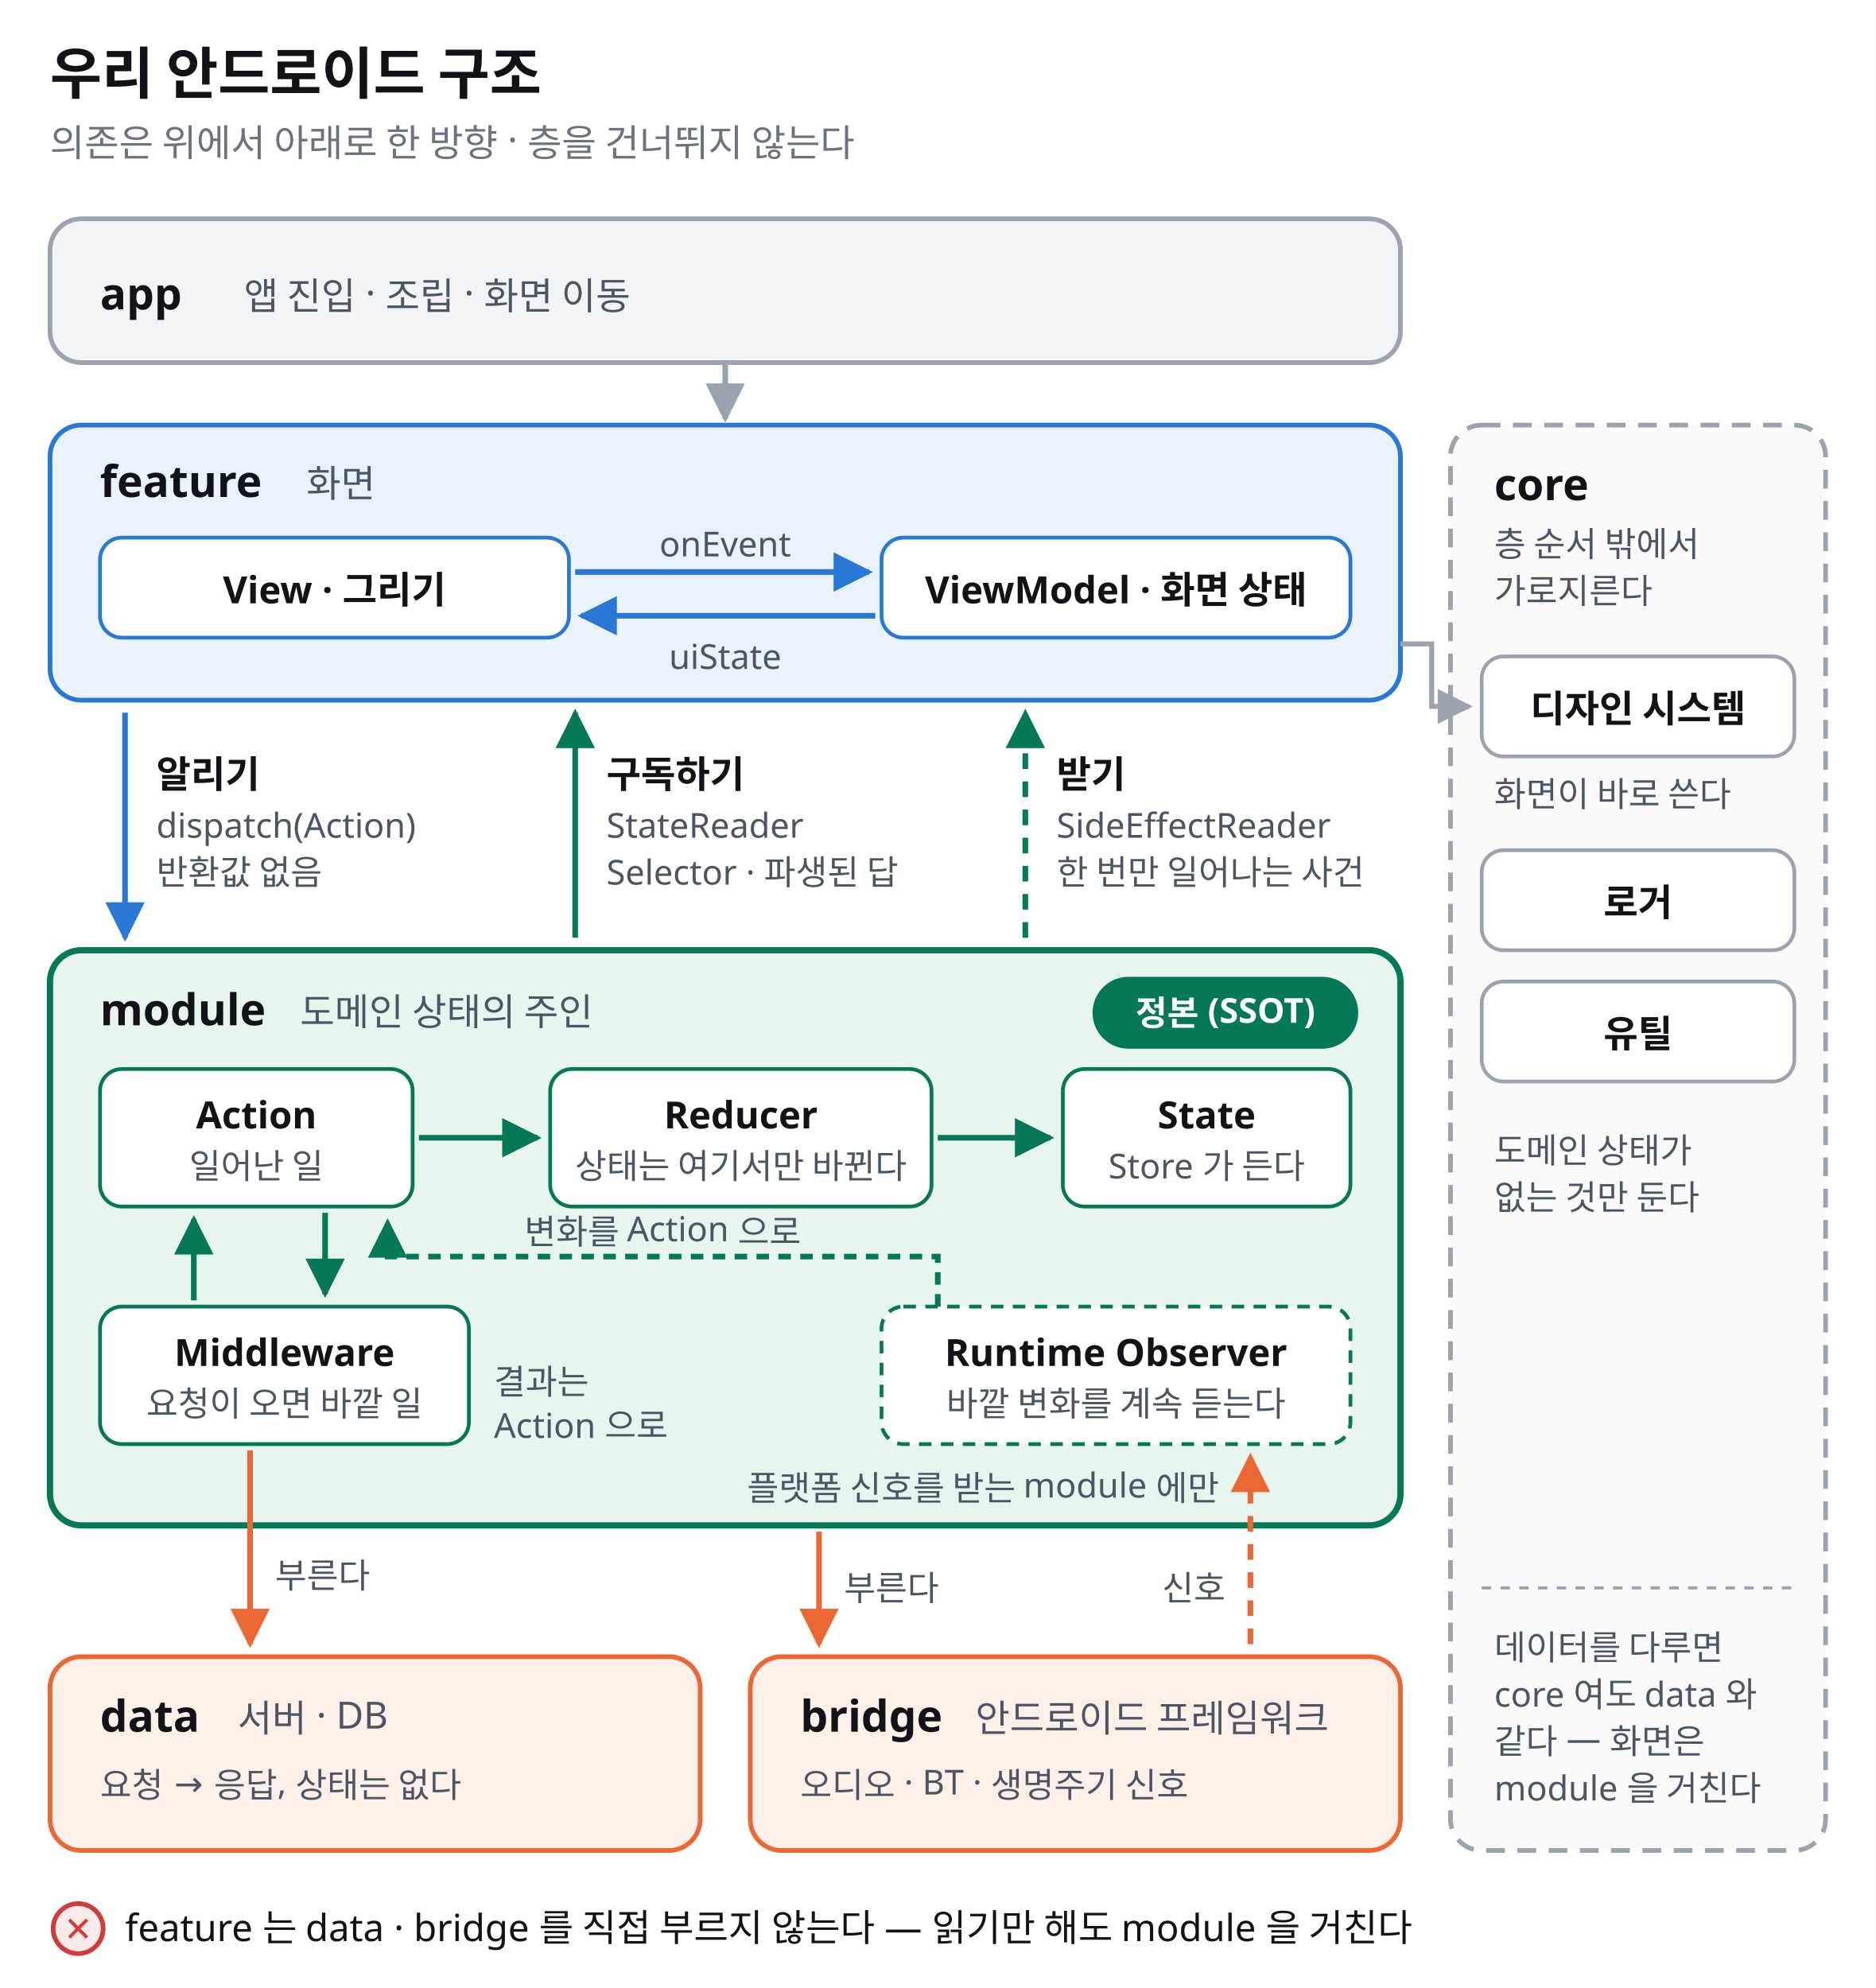
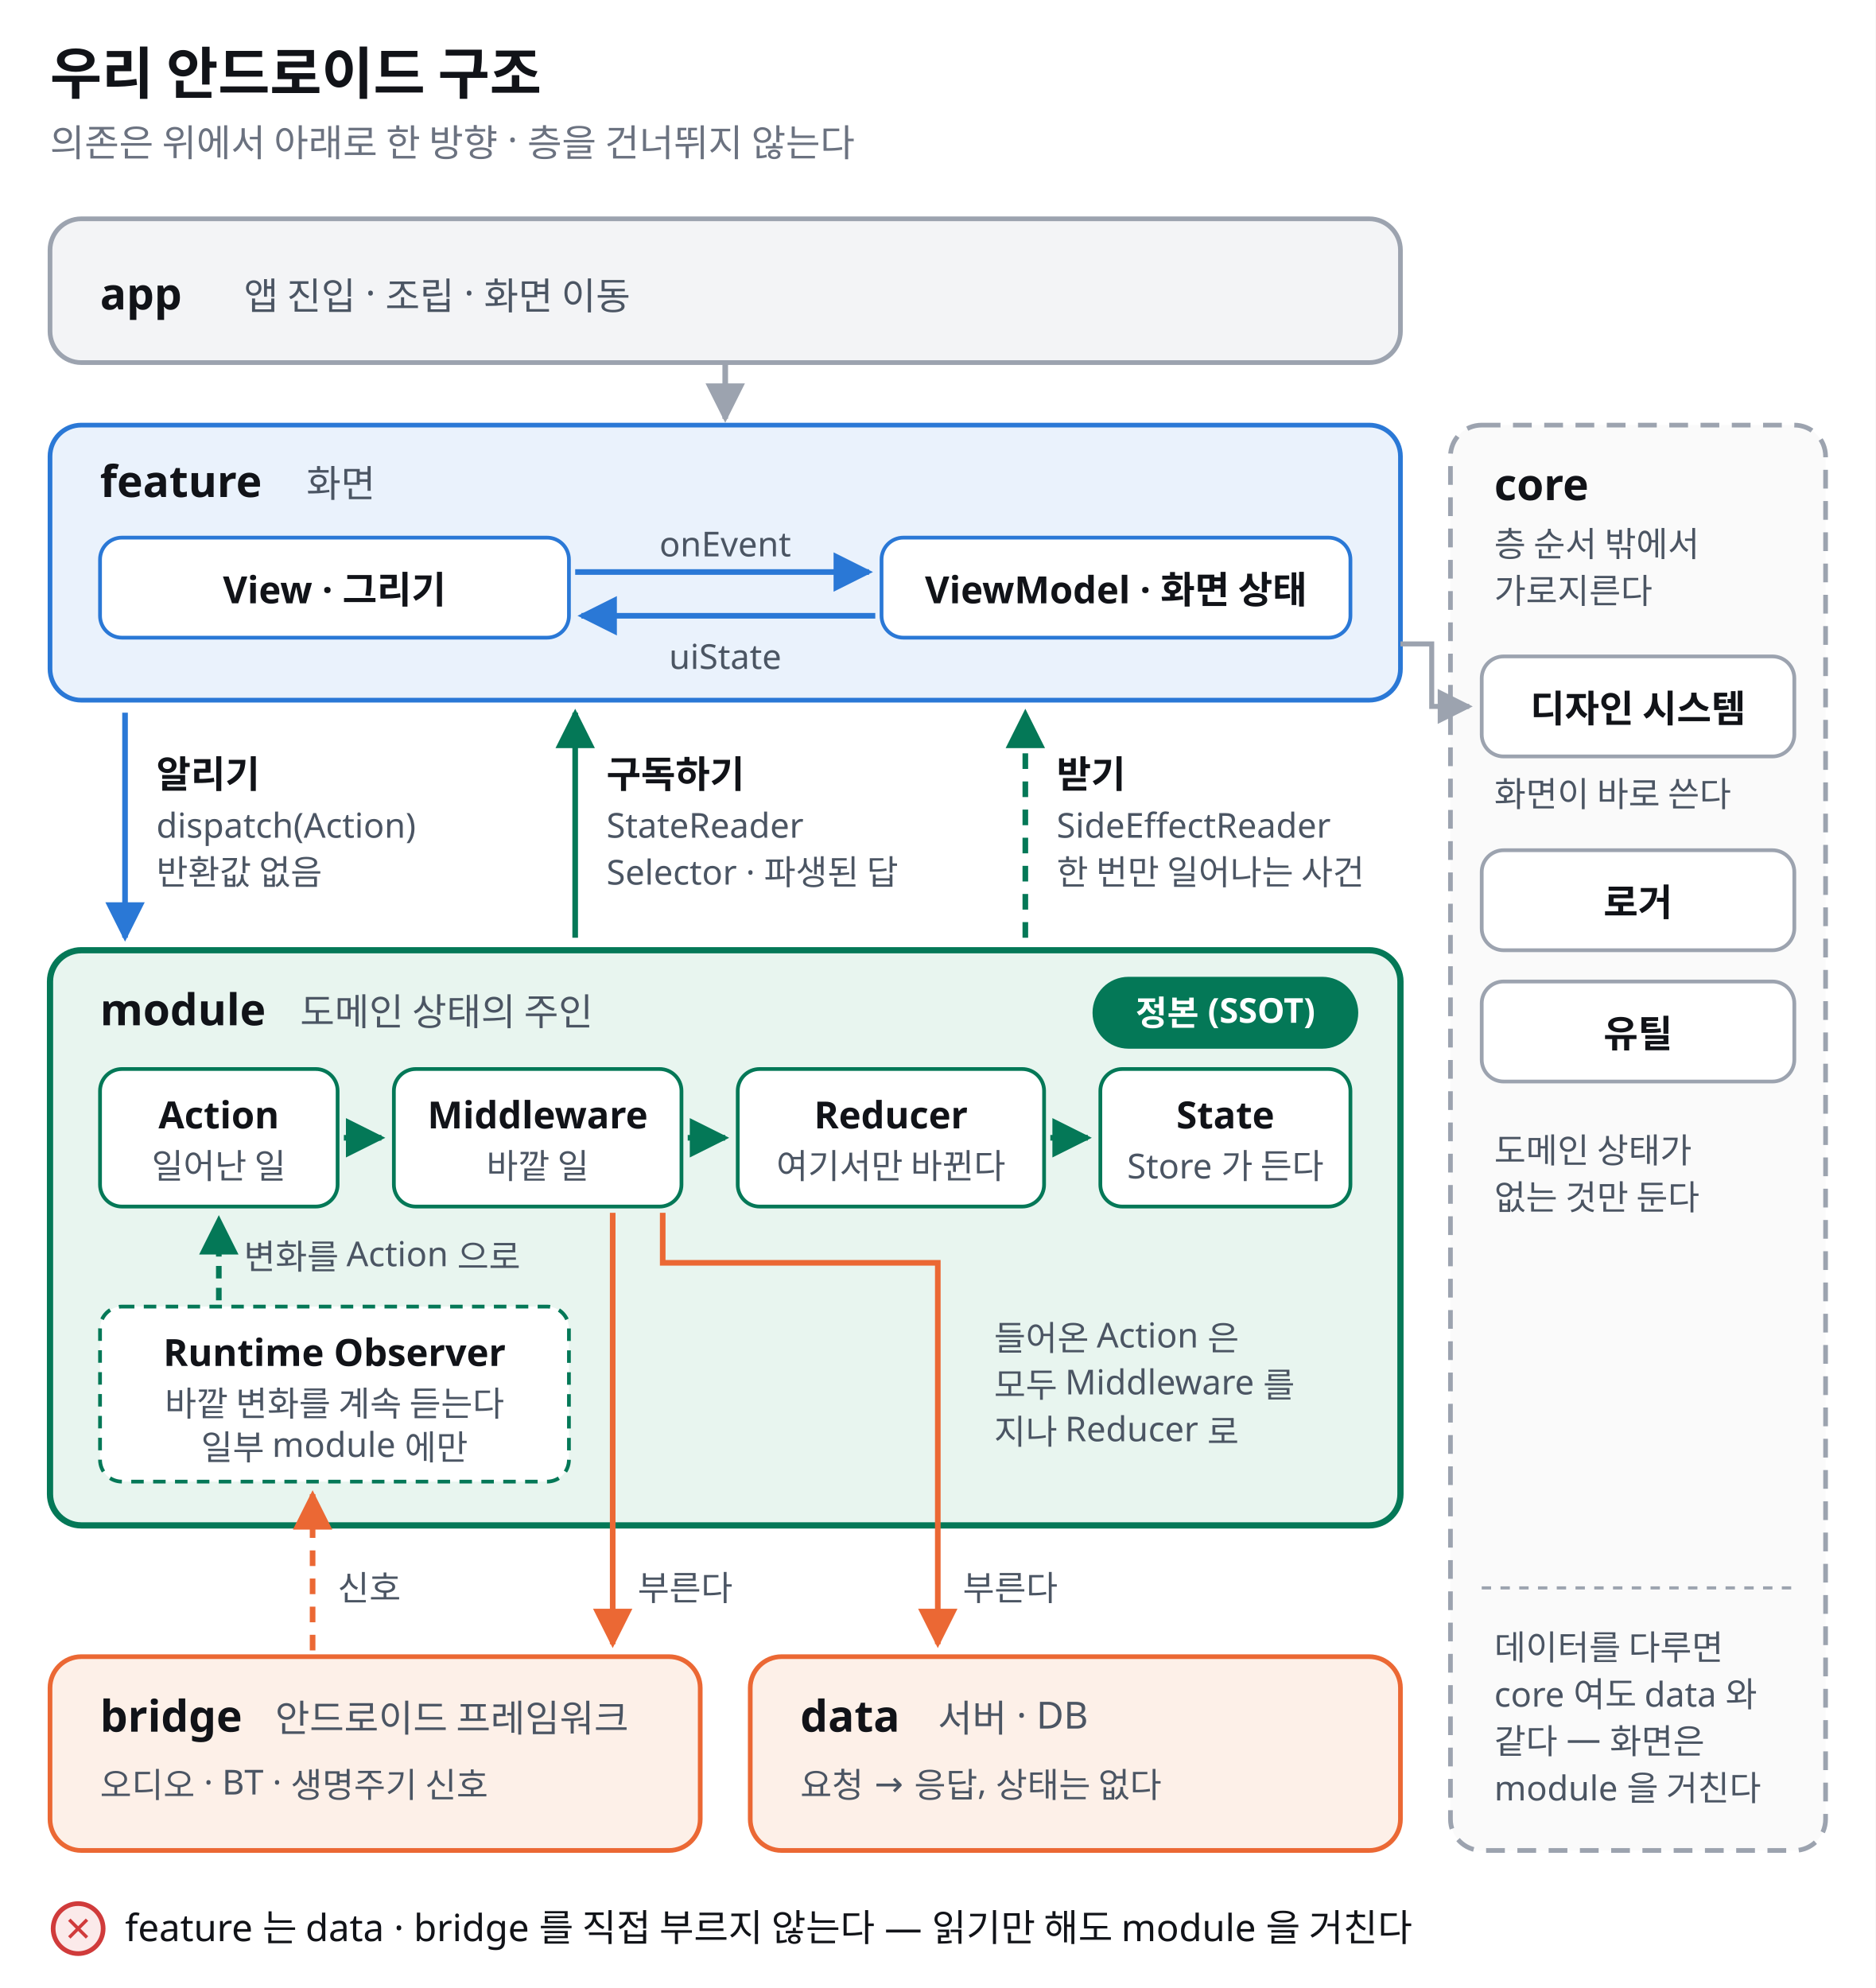
<svg xmlns="http://www.w3.org/2000/svg" viewBox="0 0 600 636" width="600" height="636" role="img" aria-labelledby="t d">
  <rect width="600" height="636" fill="#ffffff" />
  <g font-family="Pretendard, 'Apple SD Gothic Neo', 'Noto Sans KR', 'Malgun Gothic', sans-serif">
    <defs>
      <marker id="a-blue" viewBox="0 0 10 10" refX="9" refY="5" markerWidth="7" markerHeight="7" orient="auto-start-reverse">
        <path d="M0,0 L10,5 L0,10 z" fill="#2a78d6" />
      </marker>
      <marker id="a-green" viewBox="0 0 10 10" refX="9" refY="5" markerWidth="7" markerHeight="7" orient="auto-start-reverse">
        <path d="M0,0 L10,5 L0,10 z" fill="#047857" />
      </marker>
      <marker id="a-gray" viewBox="0 0 10 10" refX="9" refY="5" markerWidth="7" markerHeight="7" orient="auto-start-reverse">
        <path d="M0,0 L10,5 L0,10 z" fill="#9ca3af" />
      </marker>
      <marker id="a-orange" viewBox="0 0 10 10" refX="9" refY="5" markerWidth="7" markerHeight="7" orient="auto-start-reverse">
        <path d="M0,0 L10,5 L0,10 z" fill="#eb6834" />
      </marker>
    </defs>
    <text x="16" y="30" font-size="18" fill="#111318" font-weight="700">우리 안드로이드 구조</text>
    <text x="16" y="50" font-size="12" fill="#6b7280">의존은 위에서 아래로 한 방향 · 층을 건너뛰지 않는다</text>
    <rect x="16" y="70" width="432" height="46" rx="10" fill="#f3f4f6" stroke="#9ca3af" stroke-width="1.5" />
    <text x="32" y="99" font-size="14" fill="#111318" font-weight="700">app</text>
    <text x="78" y="99" font-size="12" fill="#4b5563">앱 진입 · 조립 · 화면 이동</text>
    <line x1="232" y1="116" x2="232" y2="134" stroke="#9ca3af" stroke-width="1.8" marker-end="url(#a-gray)" />
    <rect x="16" y="136" width="432" height="88" rx="10" fill="#eaf2fc" stroke="#2a78d6" stroke-width="1.5" />
    <text x="32" y="159" font-size="14" fill="#111318" font-weight="700">feature</text>
    <text x="98" y="159" font-size="12" fill="#4b5563">화면</text>
    <rect x="32" y="172" width="150" height="32" rx="7" fill="#ffffff" stroke="#2a78d6" stroke-width="1.2" />
    <text x="107" y="193" font-size="12" fill="#111318" text-anchor="middle" font-weight="600">View · 그리기</text>
    <rect x="282" y="172" width="150" height="32" rx="7" fill="#ffffff" stroke="#2a78d6" stroke-width="1.2" />
    <text x="357" y="193" font-size="12" fill="#111318" text-anchor="middle" font-weight="600">ViewModel · 화면 상태</text>
    <line x1="184" y1="183" x2="278" y2="183" stroke="#2a78d6" stroke-width="1.8" marker-end="url(#a-blue)" />
    <line x1="280" y1="197" x2="186" y2="197" stroke="#2a78d6" stroke-width="1.8" marker-end="url(#a-blue)" />
    <text x="232" y="178" font-size="11" fill="#4b5563" text-anchor="middle">onEvent</text>
    <text x="232" y="214" font-size="11" fill="#4b5563" text-anchor="middle">uiState</text>
    <line x1="40" y1="228" x2="40" y2="300" stroke="#2a78d6" stroke-width="1.8" marker-end="url(#a-blue)" />
    <text x="50" y="252" font-size="12" fill="#111318" font-weight="700">알리기</text>
    <text x="50" y="268" font-size="11" fill="#4b5563">dispatch(Action)</text>
    <text x="50" y="283" font-size="11" fill="#4b5563">반환값 없음</text>
    <line x1="184" y1="300" x2="184" y2="228" stroke="#047857" stroke-width="1.8" marker-end="url(#a-green)" />
    <text x="194" y="252" font-size="12" fill="#111318" font-weight="700">구독하기</text>
    <text x="194" y="268" font-size="11" fill="#4b5563">StateReader</text>
    <text x="194" y="283" font-size="11" fill="#4b5563">Selector · 파생된 답</text>
    <line x1="328" y1="300" x2="328" y2="228" stroke="#047857" stroke-width="1.8" stroke-dasharray="5 4" marker-end="url(#a-green)" />
    <text x="338" y="252" font-size="12" fill="#111318" font-weight="700">받기</text>
    <text x="338" y="268" font-size="11" fill="#4b5563">SideEffectReader</text>
    <text x="338" y="283" font-size="11" fill="#4b5563">한 번만 일어나는 사건</text>
    <rect x="16" y="304" width="432" height="184" rx="10" fill="#e8f5ef" stroke="#047857" stroke-width="2" />
    <text x="32" y="328" font-size="14" fill="#111318" font-weight="700">module</text>
    <text x="96" y="328" font-size="12" fill="#4b5563">도메인 상태의 주인</text>
    <rect x="350" y="313" width="84" height="22" rx="11" fill="#047857" stroke="#047857" stroke-width="1" />
    <text x="392" y="328" font-size="11" fill="#ffffff" text-anchor="middle" font-weight="700">정본 (SSOT)</text>
-     <rect x="32" y="342" width="100" height="44" rx="7" fill="#ffffff" stroke="#047857" stroke-width="1.2" />
-     <text x="82" y="361" font-size="12" fill="#111318" text-anchor="middle" font-weight="600">Action</text>
-     <text x="82" y="377" font-size="11" fill="#4b5563" text-anchor="middle">일어난 일</text>
-     <rect x="176" y="342" width="122" height="44" rx="7" fill="#ffffff" stroke="#047857" stroke-width="1.2" />
-     <text x="237" y="361" font-size="12" fill="#111318" text-anchor="middle" font-weight="600">Reducer</text>
-     <text x="237" y="377" font-size="11" fill="#4b5563" text-anchor="middle">상태는 여기서만 바뀐다</text>
-     <rect x="340" y="342" width="92" height="44" rx="7" fill="#ffffff" stroke="#047857" stroke-width="1.2" />
-     <text x="386" y="361" font-size="12" fill="#111318" text-anchor="middle" font-weight="600">State</text>
-     <text x="386" y="377" font-size="11" fill="#4b5563" text-anchor="middle">Store 가 든다</text>
-     <line x1="134" y1="364" x2="172" y2="364" stroke="#047857" stroke-width="1.8" marker-end="url(#a-green)" />
-     <line x1="300" y1="364" x2="336" y2="364" stroke="#047857" stroke-width="1.8" marker-end="url(#a-green)" />
-     <rect x="32" y="418" width="118" height="44" rx="7" fill="#ffffff" stroke="#047857" stroke-width="1.2" />
-     <text x="91" y="437" font-size="12" fill="#111318" text-anchor="middle" font-weight="600">Middleware</text>
-     <text x="91" y="453" font-size="11" fill="#4b5563" text-anchor="middle">요청이 오면 바깥 일</text>
-     <rect x="282" y="418" width="150" height="44" rx="7" fill="#ffffff" stroke="#047857" stroke-width="1.2" stroke-dasharray="4 3" />
-     <text x="357" y="437" font-size="12" fill="#111318" text-anchor="middle" font-weight="600">Runtime Observer</text>
-     <text x="357" y="453" font-size="11" fill="#4b5563" text-anchor="middle">바깥 변화를 계속 듣는다</text>
-     <line x1="104" y1="388" x2="104" y2="414" stroke="#047857" stroke-width="1.8" marker-end="url(#a-green)" />
-     <line x1="62" y1="416" x2="62" y2="390" stroke="#047857" stroke-width="1.8" marker-end="url(#a-green)" />
-     <text x="158" y="446" font-size="11" fill="#4b5563">결과는</text>
-     <text x="158" y="460" font-size="11" fill="#4b5563">Action 으로</text>
-     <path d="M300,418 V402 H124 V391" fill="none" stroke="#047857" stroke-width="1.8" stroke-dasharray="4 3" marker-end="url(#a-green)" />
-     <text x="212" y="398" font-size="11" fill="#4b5563" text-anchor="middle">변화를 Action 으로</text>
-     <text x="390" y="480" font-size="11" fill="#4b5563" text-anchor="end">플랫폼 신호를 받는 module 에만</text>
-     <line x1="80" y1="464" x2="80" y2="526" stroke="#eb6834" stroke-width="1.8" marker-end="url(#a-orange)" />
-     <text x="88" y="508" font-size="11" fill="#4b5563">부른다</text>
-     <line x1="262" y1="490" x2="262" y2="526" stroke="#eb6834" stroke-width="1.8" marker-end="url(#a-orange)" />
-     <text x="270" y="512" font-size="11" fill="#4b5563">부른다</text>
-     <line x1="400" y1="526" x2="400" y2="466" stroke="#eb6834" stroke-width="1.8" stroke-dasharray="5 4" marker-end="url(#a-orange)" />
-     <text x="392" y="512" font-size="11" fill="#4b5563" text-anchor="end">신호</text>
+     <rect x="32" y="342" width="76" height="44" rx="7" fill="#ffffff" stroke="#047857" stroke-width="1.2" />
+     <text x="70" y="361" font-size="12" fill="#111318" text-anchor="middle" font-weight="600">Action</text>
+     <text x="70" y="377" font-size="11" fill="#4b5563" text-anchor="middle">일어난 일</text>
+     <rect x="126" y="342" width="92" height="44" rx="7" fill="#ffffff" stroke="#047857" stroke-width="1.2" />
+     <text x="172" y="361" font-size="12" fill="#111318" text-anchor="middle" font-weight="600">Middleware</text>
+     <text x="172" y="377" font-size="11" fill="#4b5563" text-anchor="middle">바깥 일</text>
+     <rect x="236" y="342" width="98" height="44" rx="7" fill="#ffffff" stroke="#047857" stroke-width="1.2" />
+     <text x="285" y="361" font-size="12" fill="#111318" text-anchor="middle" font-weight="600">Reducer</text>
+     <text x="285" y="377" font-size="11" fill="#4b5563" text-anchor="middle">여기서만 바뀐다</text>
+     <rect x="352" y="342" width="80" height="44" rx="7" fill="#ffffff" stroke="#047857" stroke-width="1.2" />
+     <text x="392" y="361" font-size="12" fill="#111318" text-anchor="middle" font-weight="600">State</text>
+     <text x="392" y="377" font-size="11" fill="#4b5563" text-anchor="middle">Store 가 든다</text>
+     <line x1="110" y1="364" x2="122" y2="364" stroke="#047857" stroke-width="1.8" marker-end="url(#a-green)" />
+     <line x1="220" y1="364" x2="232" y2="364" stroke="#047857" stroke-width="1.8" marker-end="url(#a-green)" />
+     <line x1="336" y1="364" x2="348" y2="364" stroke="#047857" stroke-width="1.8" marker-end="url(#a-green)" />
+     <rect x="32" y="418" width="150" height="56" rx="7" fill="#ffffff" stroke="#047857" stroke-width="1.2" stroke-dasharray="4 3" />
+     <text x="107" y="437" font-size="12" fill="#111318" text-anchor="middle" font-weight="600">Runtime Observer</text>
+     <text x="107" y="453" font-size="11" fill="#4b5563" text-anchor="middle">바깥 변화를 계속 듣는다</text>
+     <text x="107" y="467" font-size="11" fill="#4b5563" text-anchor="middle">일부 module 에만</text>
+     <line x1="70" y1="416" x2="70" y2="390" stroke="#047857" stroke-width="1.8" stroke-dasharray="4 3" marker-end="url(#a-green)" />
+     <text x="78" y="406" font-size="11" fill="#4b5563">변화를 Action 으로</text>
+     <text x="318" y="432" font-size="11" fill="#4b5563">들어온 Action 은</text>
+     <text x="318" y="447" font-size="11" fill="#4b5563">모두 Middleware 를</text>
+     <text x="318" y="462" font-size="11" fill="#4b5563">지나 Reducer 로</text>
+     <line x1="196" y1="388" x2="196" y2="526" stroke="#eb6834" stroke-width="1.8" marker-end="url(#a-orange)" />
+     <text x="204" y="512" font-size="11" fill="#4b5563">부른다</text>
+     <path d="M212,388 V404 H300 V526" fill="none" stroke="#eb6834" stroke-width="1.8" marker-end="url(#a-orange)" />
+     <text x="308" y="512" font-size="11" fill="#4b5563">부른다</text>
+     <line x1="100" y1="528" x2="100" y2="478" stroke="#eb6834" stroke-width="1.8" stroke-dasharray="5 4" marker-end="url(#a-orange)" />
+     <text x="108" y="512" font-size="11" fill="#4b5563">신호</text>
    <rect x="16" y="530" width="208" height="62" rx="10" fill="#fdf0e8" stroke="#eb6834" stroke-width="1.5" />
-     <text x="32" y="554" font-size="14" fill="#111318" font-weight="700">data</text>
-     <text x="76" y="554" font-size="12" fill="#4b5563">서버 · DB</text>
-     <text x="32" y="575" font-size="11" fill="#4b5563">요청 → 응답, 상태는 없다</text>
+     <text x="32" y="554" font-size="14" fill="#111318" font-weight="700">bridge</text>
+     <text x="88" y="554" font-size="12" fill="#4b5563">안드로이드 프레임워크</text>
+     <text x="32" y="575" font-size="11" fill="#4b5563">오디오 · BT · 생명주기 신호</text>
    <rect x="240" y="530" width="208" height="62" rx="10" fill="#fdf0e8" stroke="#eb6834" stroke-width="1.5" />
-     <text x="256" y="554" font-size="14" fill="#111318" font-weight="700">bridge</text>
-     <text x="312" y="554" font-size="12" fill="#4b5563">안드로이드 프레임워크</text>
-     <text x="256" y="575" font-size="11" fill="#4b5563">오디오 · BT · 생명주기 신호</text>
+     <text x="256" y="554" font-size="14" fill="#111318" font-weight="700">data</text>
+     <text x="300" y="554" font-size="12" fill="#4b5563">서버 · DB</text>
+     <text x="256" y="575" font-size="11" fill="#4b5563">요청 → 응답, 상태는 없다</text>
    <rect x="464" y="136" width="120" height="456" rx="10" fill="#fafafa" stroke="#9ca3af" stroke-width="1.5" stroke-dasharray="6 4" />
    <text x="478" y="160" font-size="14" fill="#111318" font-weight="700">core</text>
    <text x="478" y="178" font-size="11" fill="#4b5563">층 순서 밖에서</text>
    <text x="478" y="193" font-size="11" fill="#4b5563">가로지른다</text>
    <rect x="474" y="210" width="100" height="32" rx="7" fill="#ffffff" stroke="#9ca3af" stroke-width="1.2" />
    <text x="524" y="231" font-size="12" fill="#111318" text-anchor="middle" font-weight="600">디자인 시스템</text>
    <text x="478" y="258" font-size="11" fill="#4b5563">화면이 바로 쓴다</text>
    <rect x="474" y="272" width="100" height="32" rx="7" fill="#ffffff" stroke="#9ca3af" stroke-width="1.2" />
    <text x="524" y="293" font-size="12" fill="#111318" text-anchor="middle" font-weight="600">로거</text>
    <rect x="474" y="314" width="100" height="32" rx="7" fill="#ffffff" stroke="#9ca3af" stroke-width="1.2" />
    <text x="524" y="335" font-size="12" fill="#111318" text-anchor="middle" font-weight="600">유틸</text>
    <text x="478" y="372" font-size="11" fill="#4b5563">도메인 상태가</text>
    <text x="478" y="387" font-size="11" fill="#4b5563">없는 것만 둔다</text>
    <line x1="474" x2="574" y1="508" y2="508" stroke="#9ca3af" stroke-dasharray="3 3" />
    <text x="478" y="531" font-size="11" fill="#4b5563">데이터를 다루면</text>
    <text x="478" y="546" font-size="11" fill="#4b5563">core 여도 data 와</text>
    <text x="478" y="561" font-size="11" fill="#4b5563">같다 — 화면은</text>
    <text x="478" y="576" font-size="11" fill="#4b5563">module 을 거친다</text>
    <path d="M448,206 H458 V226 H470" fill="none" stroke="#9ca3af" stroke-width="1.6" marker-end="url(#a-gray)" />
    <circle cx="25" cy="617" r="8" fill="#fbeaea" stroke="#d03b3b" stroke-width="1.5" />
    <text x="25" y="621" font-size="11" fill="#d03b3b" text-anchor="middle" font-weight="700">✕</text>
    <text x="40" y="621" font-size="12" fill="#111318">feature 는 data · bridge 를 직접 부르지 않는다 — 읽기만 해도 module 을 거친다</text>
  </g>
</svg>
